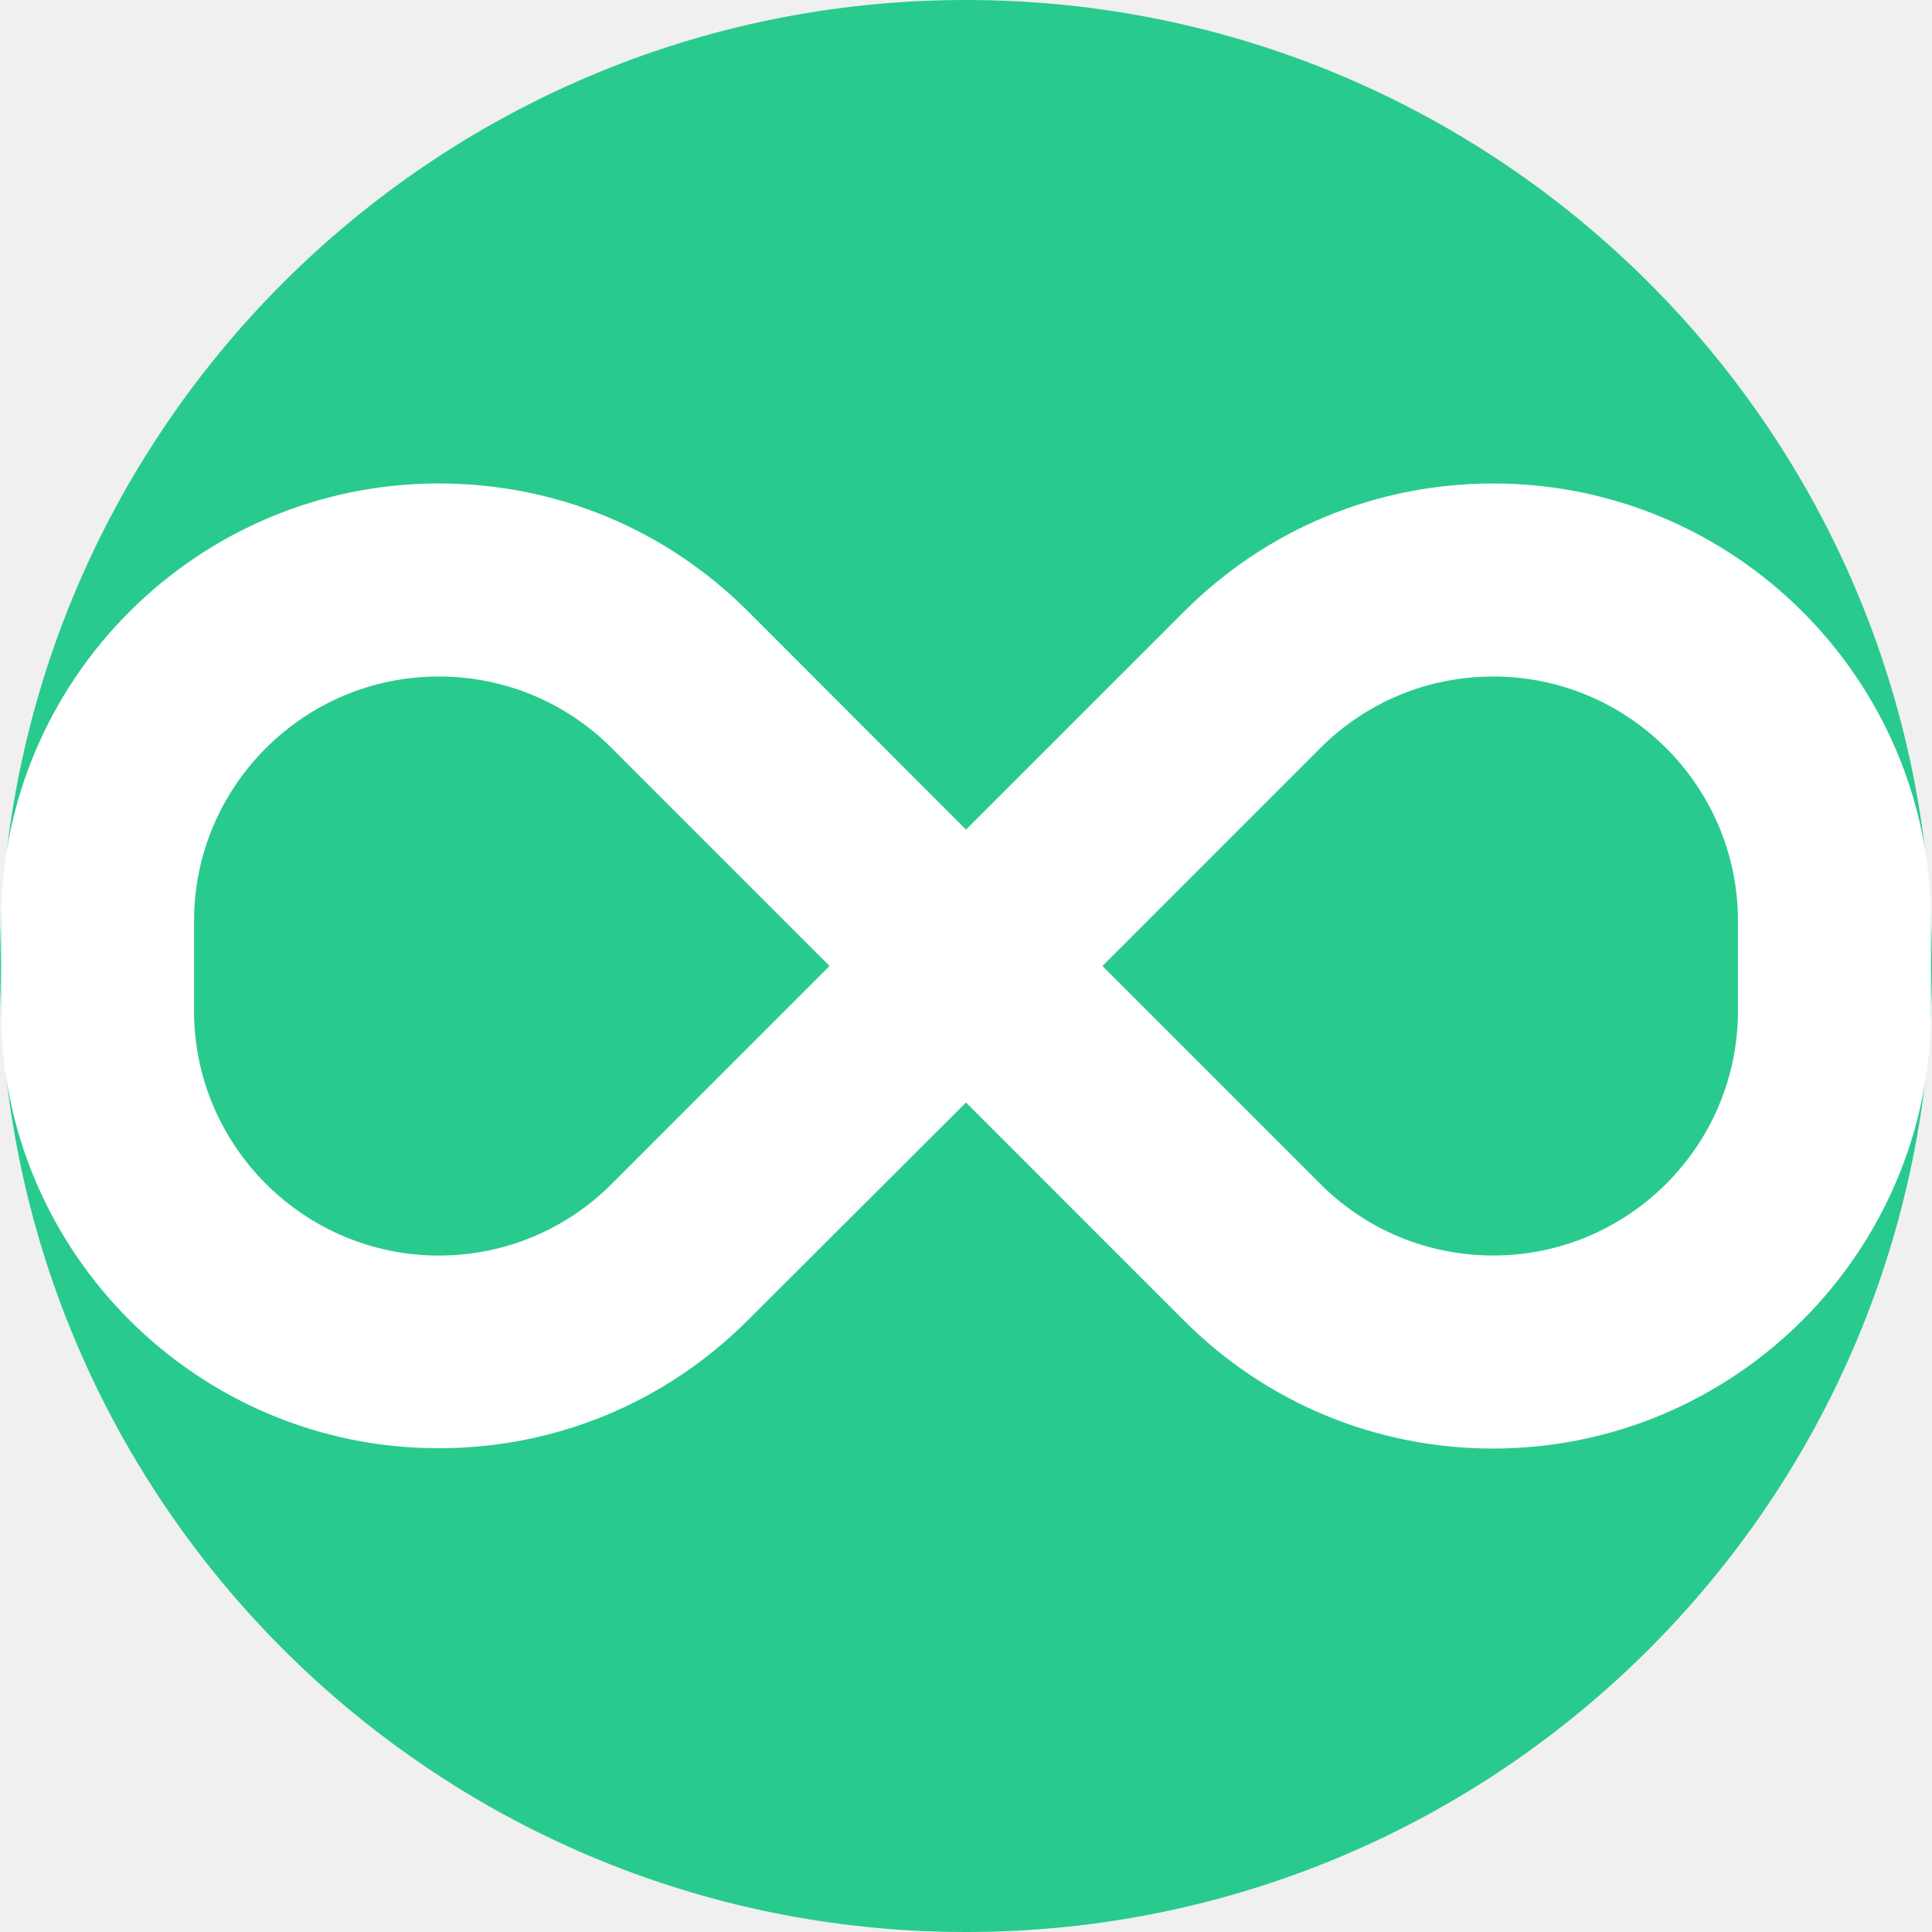
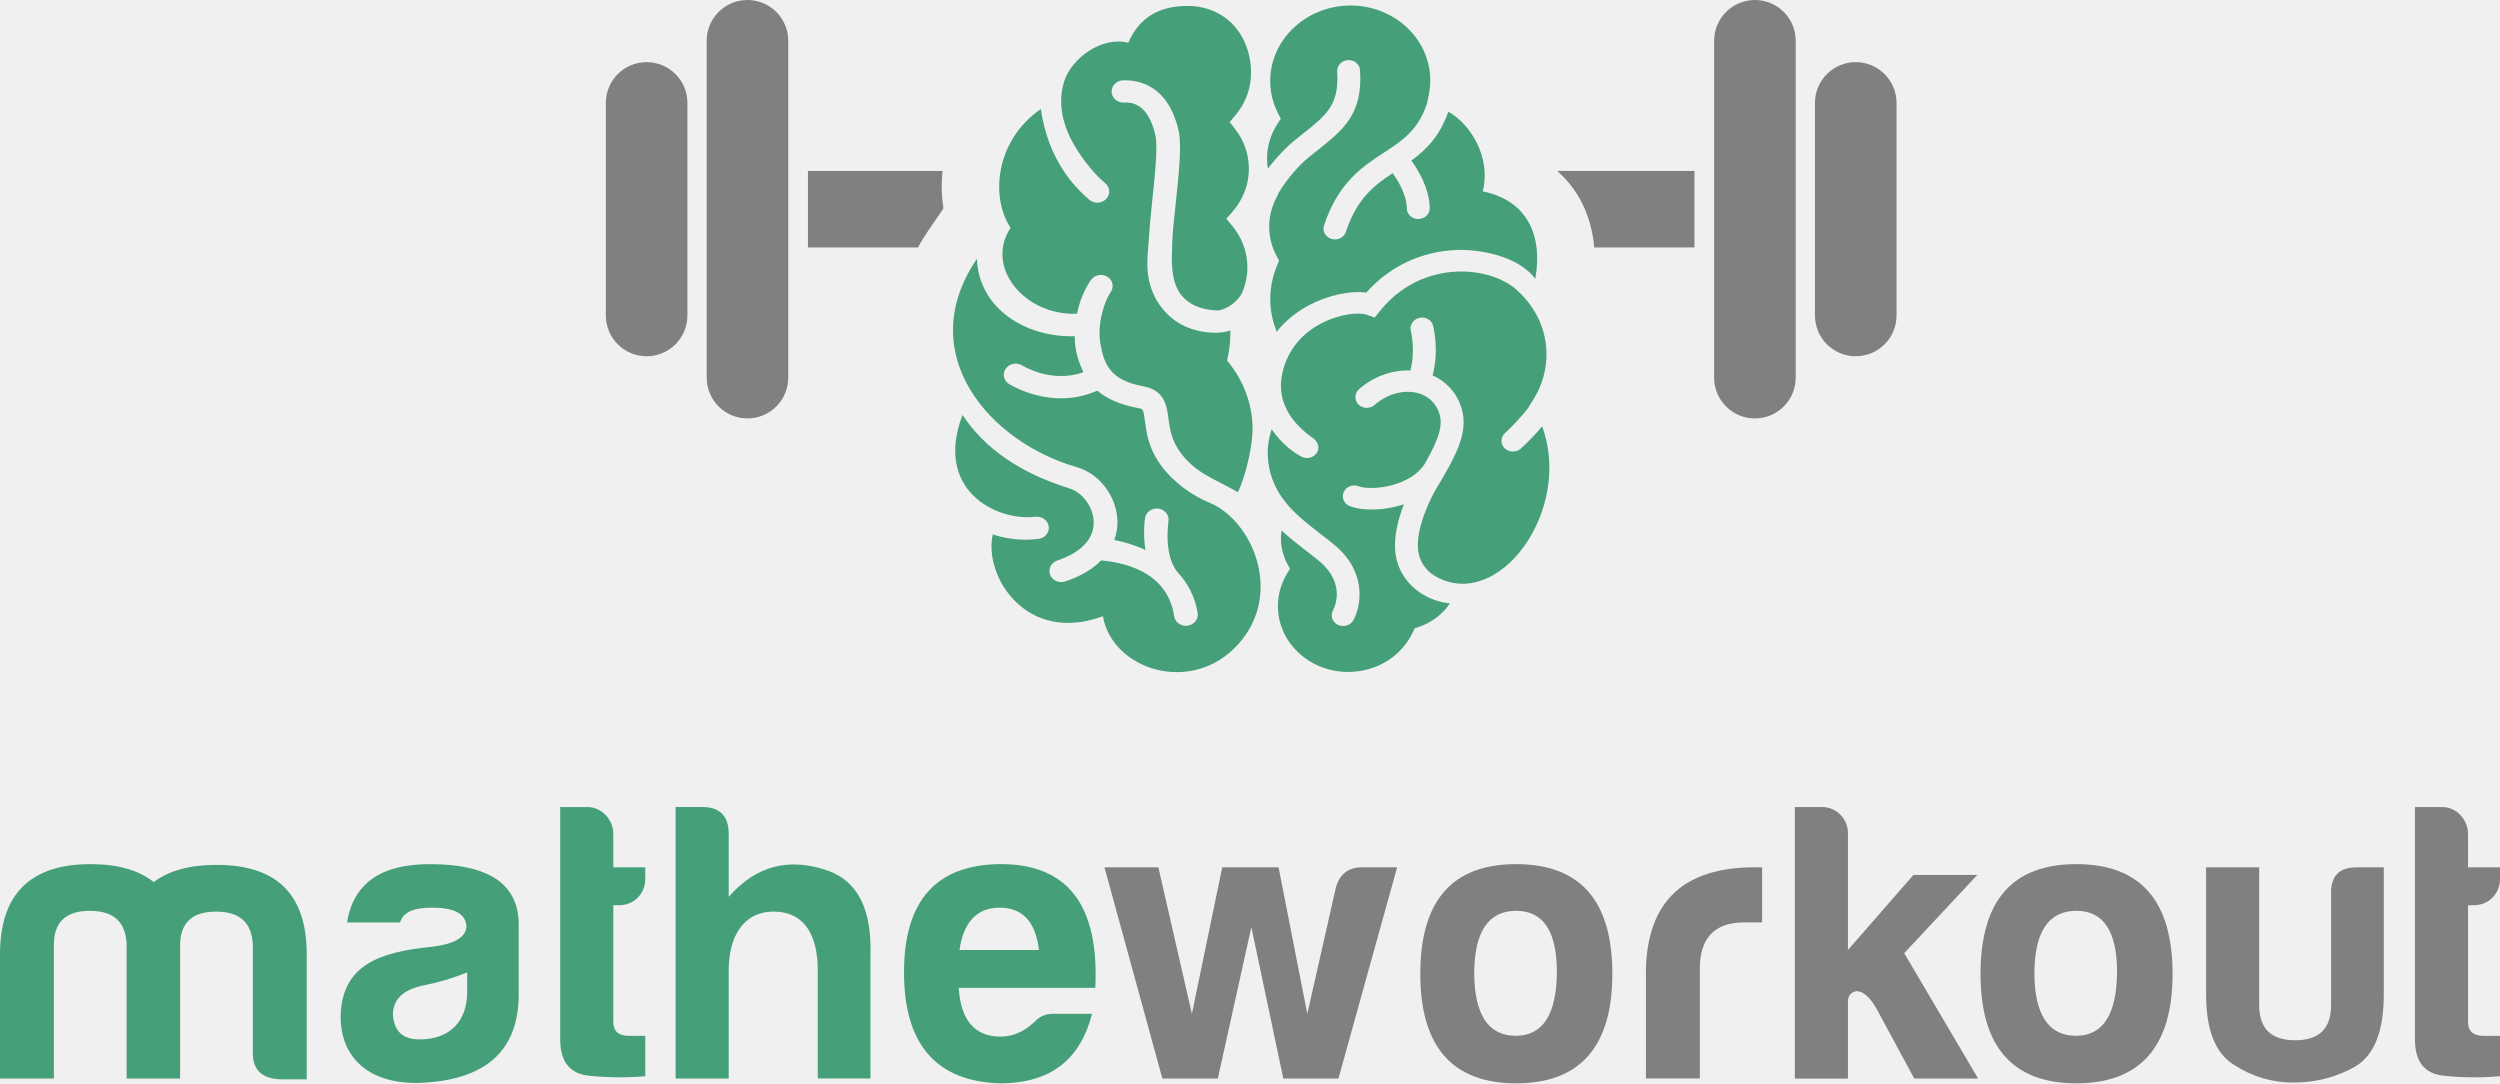
- <svg xmlns="http://www.w3.org/2000/svg" viewBox="0 0 640.696 640.696" version="1.1" id="svg4" width="640.696" height="640.696">
-   <defs id="defs8" />
-   <circle style="opacity:1;fill:#29ca8e;fill-opacity:1;stroke:none;stroke-width:57.075;stroke-miterlimit:4;stroke-dasharray:none;stroke-opacity:0.225" id="path843" cx="320.348" cy="320.348" r="320.348" />
-   <path d="m 495.248,160.333 c -38.78,0 -75.22,15.09 -102.6,42.5 l -72.3,72.29 -72.2,-72.3 c -27.41,-27.41 -63.84,-42.5 -102.6,-42.5 -80.09,0.01 -145.2,65.1 -145.2,145.1 v 29.75 c 0,80.03 65.11,145.1 145.1,145.1 38.78,0 75.22,-15.09 102.6,-42.5 l 72.3,-72.15 72.23,72.25 c 27.41,27.41 63.84,42.5 102.6,42.5 80.07,-0.05 145.17,-65.15 145.17,-145.15 v -29.75 c 0,-80.05 -65.1,-145.14 -145.1,-145.14 z m -292.4,232.29 c -15.31,15.31 -35.69,23.75 -57.38,23.75 -44.72,-0.05 -81.12,-36.45 -81.12,-81.15 v -29.75 c 0,-44.72 36.41,-81.13 81.14,-81.13 21.69,0 42.06,8.438 57.38,23.75 l 72.23,72.25 z m 373.5,-57.4 c 0,44.72 -36.41,81.13 -81.14,81.13 -21.69,0 -42.06,-8.438 -57.38,-23.75 l -72.23,-72.25 72.23,-72.25 c 15.31,-15.31 35.69,-23.75 57.38,-23.75 44.74,-0.03 81.14,36.37 81.14,81.07 z" id="path2" style="fill:#ffffff;fill-opacity:1" />
+ <svg xmlns="http://www.w3.org/2000/svg" version="1.1" x="0px" y="0px" viewBox="0 0 589.06 255.26" xml:space="preserve" id="svg59" width="589.06" height="255.26">
+   <defs id="defs63" />
+   <style type="text/css" id="style2">
+ 	.st0{fill:#45A07A;}
+ 	.st1{fill:#808080;}
+ </style>
+   <g id="graphics" transform="translate(-276.92,-293.88)">
+     <g id="g29">
+       <path class="st0" d="m 289.62,516.21 v 31.8 h -12.7 v -29.26 c 0,-14.21 7.15,-21.26 21.36,-21.26 6.4,0 11.29,1.41 14.87,4.23 3.58,-2.73 8.47,-4.05 14.87,-4.05 14.21,0 21.26,7.06 21.17,21.26 v 29.26 h -6.49 c -4.14,-0.28 -6.21,-2.26 -6.21,-6.21 V 516.4 c -0.28,-5.17 -3.11,-7.72 -8.66,-7.72 -5.55,0 -8.37,2.54 -8.47,7.72 v 31.61 h -12.61 v -31.8 c -0.28,-5.17 -3.1,-7.71 -8.66,-7.71 -5.55,0 -8.37,2.54 -8.47,7.71 z" id="path5" />
+       <path class="st0" d="m 371.19,511.23 h -12.51 c 1.51,-9.22 8,-13.74 19.48,-13.74 13.74,0 20.7,4.52 20.98,13.74 v 16.93 c 0,13.74 -8.28,19.85 -21.73,20.79 -11.95,0.94 -20.23,-4.61 -20.23,-15.62 0.28,-11.95 8.94,-15.15 21.55,-16.37 5.36,-0.66 8.09,-2.26 8.09,-4.99 -0.28,-2.82 -2.92,-4.23 -8.09,-4.23 -4.43,0 -6.88,1.13 -7.54,3.49 z M 387,527.6 v -4.61 c -2.92,1.22 -6.3,2.26 -9.97,3.01 -4.99,0.94 -7.53,3.29 -7.53,6.96 0.28,3.95 2.35,5.83 6.3,5.83 6.97,0 11.2,-4.14 11.2,-11.19 z" id="path7" />
+       <path class="st0" d="m 422.75,507.18 h -1.32 v 27.57 c 0,2.07 1.22,3.2 3.67,3.2 h 3.86 v 9.5 c -4.05,0.38 -8.47,0.38 -13.17,-0.09 -4.7,-0.47 -6.96,-3.39 -6.87,-8.94 v -54.38 h 6.49 c 3.29,0 6.02,3.01 6.02,6.3 v 7.9 h 7.53 v 2.73 c 0,3.57 -2.73,6.21 -6.21,6.21 z" id="path9" />
+       <path class="st0" d="m 459.25,508.68 c -7.43,0 -10.63,6.21 -10.63,13.83 v 25.5 h -12.51 v -63.98 h 6.3 c 4.14,0 6.21,2.16 6.21,6.3 v 14.87 c 6.4,-7.34 14.21,-9.41 23.52,-6.12 6.96,2.54 10.25,9.22 9.88,20.04 V 548 H 469.6 v -25.5 c 0,-8.36 -3.2,-13.82 -10.35,-13.82 z" id="path11" />
+       <path class="st0" d="m 512.51,549.14 c -15.05,-0.47 -22.58,-9.22 -22.58,-26.16 0,-16.94 7.62,-25.4 22.77,-25.5 15.81,0 23.24,9.69 22.3,29.17 h -32.18 c 0.47,7.62 3.76,11.48 9.88,11.48 2.92,0 5.64,-1.22 8.09,-3.58 1.13,-1.22 2.54,-1.79 4.23,-1.79 h 9.22 c -2.73,10.55 -9.5,16.38 -21.73,16.38 z M 503,517.72 h 18.72 c -0.75,-6.59 -3.86,-9.97 -9.22,-9.97 -5.36,-0.01 -8.56,3.38 -9.5,9.97 z" id="path13" />
+       <path class="st1" d="m 606.12,498.24 -13.83,49.77 H 579.3 l -7.53,-35.66 -7.9,35.66 H 550.8 l -13.64,-49.77 h 12.7 l 7.9,34.53 7.15,-34.53 h 13.27 l 6.77,34.53 6.77,-29.92 c 0.94,-3.1 3.01,-4.61 6.12,-4.61 z" id="path15" />
+       <path class="st1" d="m 656.83,523.36 c 0,17.12 -7.62,25.78 -22.67,25.78 -15.05,0 -22.58,-8.66 -22.58,-25.78 0,-17.31 7.53,-25.87 22.58,-25.87 15.05,0 22.67,8.56 22.67,25.87 z m -32.55,0 c 0.09,9.69 3.39,14.58 9.79,14.58 6.4,0 9.6,-5.08 9.69,-14.96 0,-9.69 -3.2,-14.49 -9.6,-14.49 -6.59,0.01 -9.88,4.99 -9.88,14.87 z" id="path17" />
+       <path class="st1" d="m 664.73,522.33 c 0.38,-16.09 8.94,-24.09 25.59,-24.09 h 1.79 v 12.98 h -4.23 c -6.96,0 -10.44,3.67 -10.44,10.91 V 548 h -12.7 v -25.67 z" id="path19" />
+       <path class="st1" d="m 712.34,490.15 v 27.57 l 15.43,-17.69 h 15.05 l -17.22,18.44 17.41,29.54 h -15.05 l -8.84,-16.37 c -1.6,-2.82 -3.2,-4.23 -4.8,-4.23 -1.32,0.28 -1.98,1.13 -1.98,2.45 v 18.16 h -12.51 v -63.98 h 6.49 c 3.29,-0.01 6.02,2.82 6.02,6.11 z" id="path21" />
+       <path class="st1" d="m 788.83,523.36 c 0,17.12 -7.62,25.78 -22.67,25.78 -15.05,0 -22.58,-8.66 -22.58,-25.78 0,-17.31 7.53,-25.87 22.58,-25.87 15.05,0 22.67,8.56 22.67,25.87 z m -32.56,0 c 0.09,9.69 3.39,14.58 9.79,14.58 6.4,0 9.6,-5.08 9.69,-14.96 0,-9.69 -3.2,-14.49 -9.6,-14.49 -6.58,0.01 -9.88,4.99 -9.88,14.87 z" id="path23" />
+       <path class="st1" d="m 838.6,528.16 c 0,8.56 -2.16,14.21 -6.59,16.94 -4.42,2.54 -9.31,3.86 -14.68,3.86 -5.17,0 -9.78,-1.41 -14.11,-4.23 -4.33,-2.73 -6.49,-8.19 -6.49,-16.56 v -29.92 h 12.51 v 32.46 c 0,5.55 2.82,8.28 8.47,8.28 5.64,0 8.47,-2.73 8.47,-8.28 v -26.25 c -0.09,-4.14 1.88,-6.21 6.02,-6.21 h 6.4 z" id="path25" />
+       <path class="st1" d="m 859.77,507.18 h -1.32 v 27.57 c 0,2.07 1.22,3.2 3.67,3.2 h 3.86 v 9.5 c -4.05,0.38 -8.47,0.38 -13.17,-0.09 -4.7,-0.47 -6.96,-3.39 -6.87,-8.94 v -54.38 h 6.49 c 3.29,0 6.02,3.01 6.02,6.3 v 7.9 h 7.53 v 2.73 c -0.01,3.57 -2.73,6.21 -6.21,6.21 z" id="path27" />
+     </g>
+     <g id="g55">
+       <g id="g43">
+         <path class="st1" d="m 690.42,293.88 c -5.31,0 -9.61,4.3 -9.61,9.61 v 79.37 c 0,5.31 4.3,9.61 9.61,9.61 5.31,0 9.61,-4.3 9.61,-9.61 v -79.37 c 0.01,-5.31 -4.3,-9.61 -9.61,-9.61 z" id="path31" />
+         <path class="st1" d="m 714.18,308.52 c -5.31,0 -9.61,4.3 -9.61,9.61 v 50.08 c 0,5.31 4.3,9.61 9.61,9.61 5.31,0 9.61,-4.3 9.61,-9.61 v -50.08 c 0,-5.3 -4.31,-9.61 -9.61,-9.61 z" id="path33" />
+         <path class="st1" d="m 453.04,293.88 c -5.31,0 -9.61,4.3 -9.61,9.61 v 79.37 c 0,5.31 4.3,9.61 9.61,9.61 5.31,0 9.61,-4.3 9.61,-9.61 v -79.37 c 0,-5.31 -4.3,-9.61 -9.61,-9.61 z" id="path35" />
+         <path class="st1" d="m 429.28,308.52 c -5.31,0 -9.61,4.3 -9.61,9.61 v 50.08 c 0,5.31 4.3,9.61 9.61,9.61 5.31,0 9.61,-4.3 9.61,-9.61 v -50.08 c 0.01,-5.3 -4.3,-9.61 -9.61,-9.61 z" id="path37" />
+         <path class="st1" d="m 499.03,334.16 h -31.74 v 18.03 h 25.91 c 0.69,-1.25 1.44,-2.48 2.27,-3.7 l 3.76,-5.52 c -0.47,-2.84 -0.54,-5.82 -0.2,-8.81 z" id="path39" />
+         <path class="st1" d="m 652.56,352.19 h 23.61 v -18.03 h -32.33 c 5.04,4.43 8.1,10.68 8.72,18.03 z" id="path41" />
+       </g>
+       <g id="g53">
+         <path class="st0" d="m 530.69,367.79 c 0.96,-4.82 3.21,-7.84 3.35,-8.03 0.9,-1.18 2.64,-1.45 3.9,-0.61 1.25,0.84 1.49,2.44 0.64,3.65 -1.39,1.99 -3.22,7.39 -2.37,12.13 0.85,4.74 2.29,8.58 10.17,9.99 5,0.9 5.49,4.74 5.85,7.54 0.4,3.08 0.89,6.91 5.66,11.11 1.88,1.66 4.28,2.89 6.82,4.2 1.26,0.65 2.58,1.33 3.89,2.1 1.96,-4.17 3.58,-11.3 3.45,-15.56 -0.17,-5.28 -1.99,-10.31 -5.28,-14.56 l -0.71,-0.92 0.23,-1.11 c 0.4,-1.98 0.57,-3.98 0.53,-5.97 -0.99,0.33 -2.27,0.54 -3.54,0.53 -5.36,-0.05 -9.48,-2.12 -12.27,-5.45 -4.81,-5.74 -3.71,-12.13 -3.48,-15.48 0.23,-3.34 0.43,-6.01 0.84,-9.78 0.63,-5.85 1.4,-13.14 0.81,-15.73 -1.81,-7.97 -5.92,-7.84 -7.46,-7.79 -1.54,0.05 -2.83,-1.09 -2.88,-2.53 -0.05,-1.45 1.17,-2.66 2.71,-2.71 3.85,-0.12 10.68,1.26 13.09,11.92 0.77,3.39 0.01,10.48 -0.72,17.34 -0.4,3.77 -0.74,6.49 -0.81,9.53 -0.07,3.04 -0.56,8.63 2.3,11.99 1.8,2.11 4.46,3.25 8.19,3.44 1.35,0.08 4.32,-1.25 5.9,-3.96 0.94,-2.1 1.4,-4.38 1.33,-6.68 -0.11,-3.4 -1.35,-6.62 -3.58,-9.32 l -1.37,-1.65 1.42,-1.62 c 2.63,-3.01 4.01,-6.78 3.88,-10.63 -0.1,-3.23 -1.23,-6.32 -3.26,-8.92 l -1.25,-1.61 1.32,-1.57 c 2.51,-2.97 3.82,-6.69 3.7,-10.47 -0.29,-9.3 -6.71,-15.6 -15.61,-15.32 -6.14,0.19 -10.74,2.74 -13.31,8.68 -6.22,-1.65 -13.49,3.75 -15.11,9.12 -1.68,5.56 -0.66,12.22 6.38,20.64 1.04,1.25 2.16,2.37 3.31,3.33 1.15,0.96 1.25,2.62 0.22,3.7 -0.53,0.56 -1.26,0.86 -2,0.89 -0.69,0.02 -1.39,-0.2 -1.94,-0.66 -1.4,-1.17 -2.74,-2.52 -3.99,-4.01 -5.03,-6.02 -6.83,-12.81 -7.46,-17.4 -10.63,7.27 -12,20.64 -7.15,27.99 -6.17,9.37 3.48,20.81 15.66,20.23 z" id="path45" />
+         <path class="st0" d="m 562.03,412.39 c -2.84,-1.19 -5.57,-2.86 -7.96,-4.97 -6.24,-5.5 -6.92,-10.79 -7.37,-14.3 -0.37,-2.86 -0.48,-2.87 -1.38,-3.04 -4.54,-0.82 -7.66,-2.28 -9.84,-4.15 -2.7,1.18 -5.35,1.71 -7.79,1.79 -7.2,0.23 -12.71,-3.16 -13.02,-3.35 -1.28,-0.8 -1.62,-2.43 -0.76,-3.64 0.86,-1.2 2.6,-1.53 3.87,-0.73 0.31,0.19 7.03,4.24 14.42,1.58 -0.72,-1.53 -2.13,-4.73 -2.04,-8.48 -11.74,0.32 -22.6,-6.62 -23.06,-18.23 -15.17,22.29 2.9,43.17 23.52,49.08 5.55,1.59 9.55,7.15 9.6,12.94 0.01,1.01 -0.13,2.53 -0.75,4.23 2.19,0.41 4.77,1.16 7.34,2.34 -0.63,-3.97 -0.13,-7.3 -0.1,-7.52 0.22,-1.43 1.66,-2.42 3.17,-2.22 1.52,0.21 2.58,1.53 2.36,2.97 -0.01,0.07 -1.28,8.42 2.41,12.32 1.96,2.07 3.91,5.51 4.47,9.33 0.21,1.43 -0.86,2.76 -2.39,2.97 -0.1,0.01 -0.2,0.02 -0.3,0.02 -1.41,0.05 -2.65,-0.91 -2.85,-2.26 -1.65,-11.19 -13.13,-12.74 -17.19,-13.15 -1.83,1.87 -4.52,3.64 -8.48,4.96 -0.28,0.1 -0.56,0.14 -0.84,0.15 -1.18,0.04 -2.31,-0.64 -2.72,-1.74 -0.51,-1.36 0.25,-2.86 1.71,-3.35 5.56,-1.86 8.6,-5.05 8.56,-9 -0.03,-3.5 -2.57,-7.02 -5.78,-8.01 -11.48,-3.55 -19.91,-9.36 -25.13,-17.28 -6.74,17.62 7.87,25.1 17.21,24 1.51,-0.16 2.93,0.84 3.11,2.28 0.18,1.44 -0.91,2.75 -2.44,2.93 -0.76,0.09 -1.5,0.14 -2.22,0.17 -3.22,0.1 -6.07,-0.41 -8.53,-1.23 -2.2,9.73 7.76,25.96 25.95,19.29 2.28,12.76 21.09,18.66 31.93,6.54 10.68,-11.94 3.27,-29.05 -6.69,-33.24 z" id="path47" />
+         <path class="st0" d="m 575.47,331.68 c 0.02,0.65 0.09,1.3 0.2,1.94 2.17,-2.88 4.58,-5.29 6.16,-6.56 0.64,-0.51 1.25,-1 1.84,-1.47 5.88,-4.66 8.83,-7 8.32,-14.84 -0.09,-1.4 1.04,-2.61 2.53,-2.7 1.52,-0.1 2.77,0.97 2.86,2.37 0.68,10.39 -3.9,14.02 -10.23,19.04 -0.58,0.46 -1.19,0.94 -1.81,1.44 -2.37,1.91 -5.38,5.37 -7.31,8.69 l 0.03,0.06 -0.56,1.14 c -1.09,2.22 -1.6,4.57 -1.52,6.97 0.07,2.27 0.67,4.47 1.78,6.53 l 0.54,1.01 -0.44,1.06 c -1.17,2.78 -1.72,5.71 -1.62,8.7 0.08,2.4 0.62,4.75 1.5,6.99 1.96,-2.5 4.55,-4.64 7.68,-6.29 4.45,-2.34 9.62,-3.43 13.42,-2.94 5.49,-6.17 12.99,-9.72 21.29,-10.04 0.07,0 0.14,-0.01 0.21,-0.01 4.78,-0.15 14.17,1.21 18.33,6.82 1.81,-10.14 -1.81,-18.46 -12.37,-20.62 2.05,-8.34 -3.22,-16.11 -8.13,-18.77 -2.01,5.81 -5.25,9 -8.71,11.52 1.26,1.71 4.28,6.3 4.34,11.19 0.02,1.39 -1.15,2.53 -2.62,2.58 -0.02,0 -0.03,0 -0.05,0 -1.49,0.02 -2.72,-1.1 -2.73,-2.5 -0.04,-3.45 -2.39,-7.01 -3.34,-8.31 -4.37,2.89 -8.42,5.99 -11.01,13.82 -0.35,1.06 -1.38,1.76 -2.5,1.79 -0.29,0.01 -0.59,-0.02 -0.88,-0.11 -1.42,-0.41 -2.22,-1.83 -1.78,-3.17 3.34,-10.14 9.09,-13.89 14.17,-17.2 4.31,-2.81 8.05,-5.27 10.12,-11.61 l 0.42,-2.11 c 0.25,-1.27 0.36,-2.54 0.32,-3.79 -0.31,-9.76 -9.02,-17.44 -19.41,-17.11 -10.39,0.33 -18.6,8.54 -18.29,18.3 0.08,2.47 0.7,4.86 1.85,7.11 l 0.64,1.24 -0.77,1.18 c -1.71,2.63 -2.56,5.62 -2.47,8.66 z" id="path49" />
+         <path class="st0" d="m 640.28,394.34 c -2.21,2.67 -4.59,4.85 -5,5.22 -0.5,0.45 -1.14,0.69 -1.79,0.71 -0.74,0.02 -1.48,-0.23 -2.03,-0.77 -1.03,-1.01 -0.99,-2.61 0.08,-3.58 1.15,-1.04 3.79,-3.66 5.62,-6.14 l -0.04,-0.05 0.97,-1.51 c 2.23,-3.47 3.34,-7.43 3.21,-11.45 -0.17,-5.42 -2.55,-10.47 -6.69,-14.26 -0.19,-0.18 -0.36,-0.35 -0.55,-0.52 l -0.2,-0.18 c -3.31,-2.65 -8.28,-4.11 -13.52,-3.95 -4.18,0.16 -12.11,1.58 -18.29,9.32 l -1.22,1.52 -1.9,-0.67 c -1.69,-0.59 -6.19,-0.32 -10.89,2.15 -3.34,1.75 -7.25,5.14 -8.79,10.87 -2.43,9.01 4.51,14.26 6.97,16 1.19,0.85 1.75,2.22 1.02,3.44 -0.48,0.81 -1.36,1.28 -2.27,1.3 -0.47,0.02 -0.95,-0.08 -1.39,-0.31 -2.06,-1.06 -4.87,-3.26 -7.03,-6.46 -0.65,1.98 -0.99,4.05 -0.92,6.15 0.13,4.03 1.58,7.86 4.21,11.06 l 0.78,0.95 c 2.25,2.51 5.44,4.97 7.91,6.87 1.18,0.9 2.23,1.72 3.03,2.4 7.53,6.44 6.06,14.31 4.23,17.57 -0.47,0.84 -1.37,1.33 -2.31,1.36 -0.46,0.01 -0.91,-0.08 -1.34,-0.29 -1.31,-0.65 -1.81,-2.17 -1.13,-3.4 0.34,-0.63 3.07,-6.2 -3.09,-11.47 -0.75,-0.64 -1.73,-1.39 -2.82,-2.23 -1.88,-1.45 -4.13,-3.19 -6.21,-5.11 -0.11,0.73 -0.17,1.47 -0.15,2.22 0.06,1.95 0.56,3.83 1.49,5.59 l 0.63,1.2 -0.7,1.17 c -1.48,2.48 -2.21,5.28 -2.13,8.08 0.27,8.6 7.94,15.35 17.1,15.06 6.41,-0.2 12.02,-3.76 14.65,-9.28 l 0.47,-0.98 1.07,-0.37 c 3.01,-1.04 5.54,-3.01 7.24,-5.51 -2.32,-0.25 -4.5,-0.97 -6.45,-2.16 -3.66,-2.24 -6.01,-5.86 -6.43,-9.96 -0.39,-3.76 0.77,-7.96 2.03,-11.23 -2.31,0.76 -4.69,1.15 -6.85,1.22 -2.31,0.07 -4.38,-0.21 -5.86,-0.78 -1.38,-0.52 -2.04,-2 -1.48,-3.3 0.56,-1.3 2.14,-1.92 3.52,-1.4 3.01,1.14 12.54,0.12 15.81,-5.66 3.35,-5.98 4.24,-9.09 2.98,-12.1 -1.21,-2.89 -3.55,-3.93 -5.3,-4.3 -3.21,-0.66 -6.93,0.44 -9.69,2.89 -1.09,0.97 -2.79,0.93 -3.82,-0.09 -1.02,-1.02 -0.97,-2.62 0.11,-3.59 3.38,-3 7.83,-4.59 12.1,-4.43 1.27,-4.72 0.14,-9.27 0.12,-9.32 -0.35,-1.36 0.54,-2.73 1.99,-3.07 1.43,-0.33 2.91,0.49 3.26,1.85 0.06,0.26 1.45,5.78 -0.12,11.7 2.89,1.29 5.14,3.55 6.37,6.48 2.6,6.23 -0.52,11.93 -5.81,20.71 -0.02,0.03 -4.6,8.09 -3.99,13.89 0.26,2.55 1.69,4.87 4.01,6.21 14.9,8.65 32.55,-15.5 25.22,-35.28 z" id="path51" />
+       </g>
+     </g>
+   </g>
</svg>
